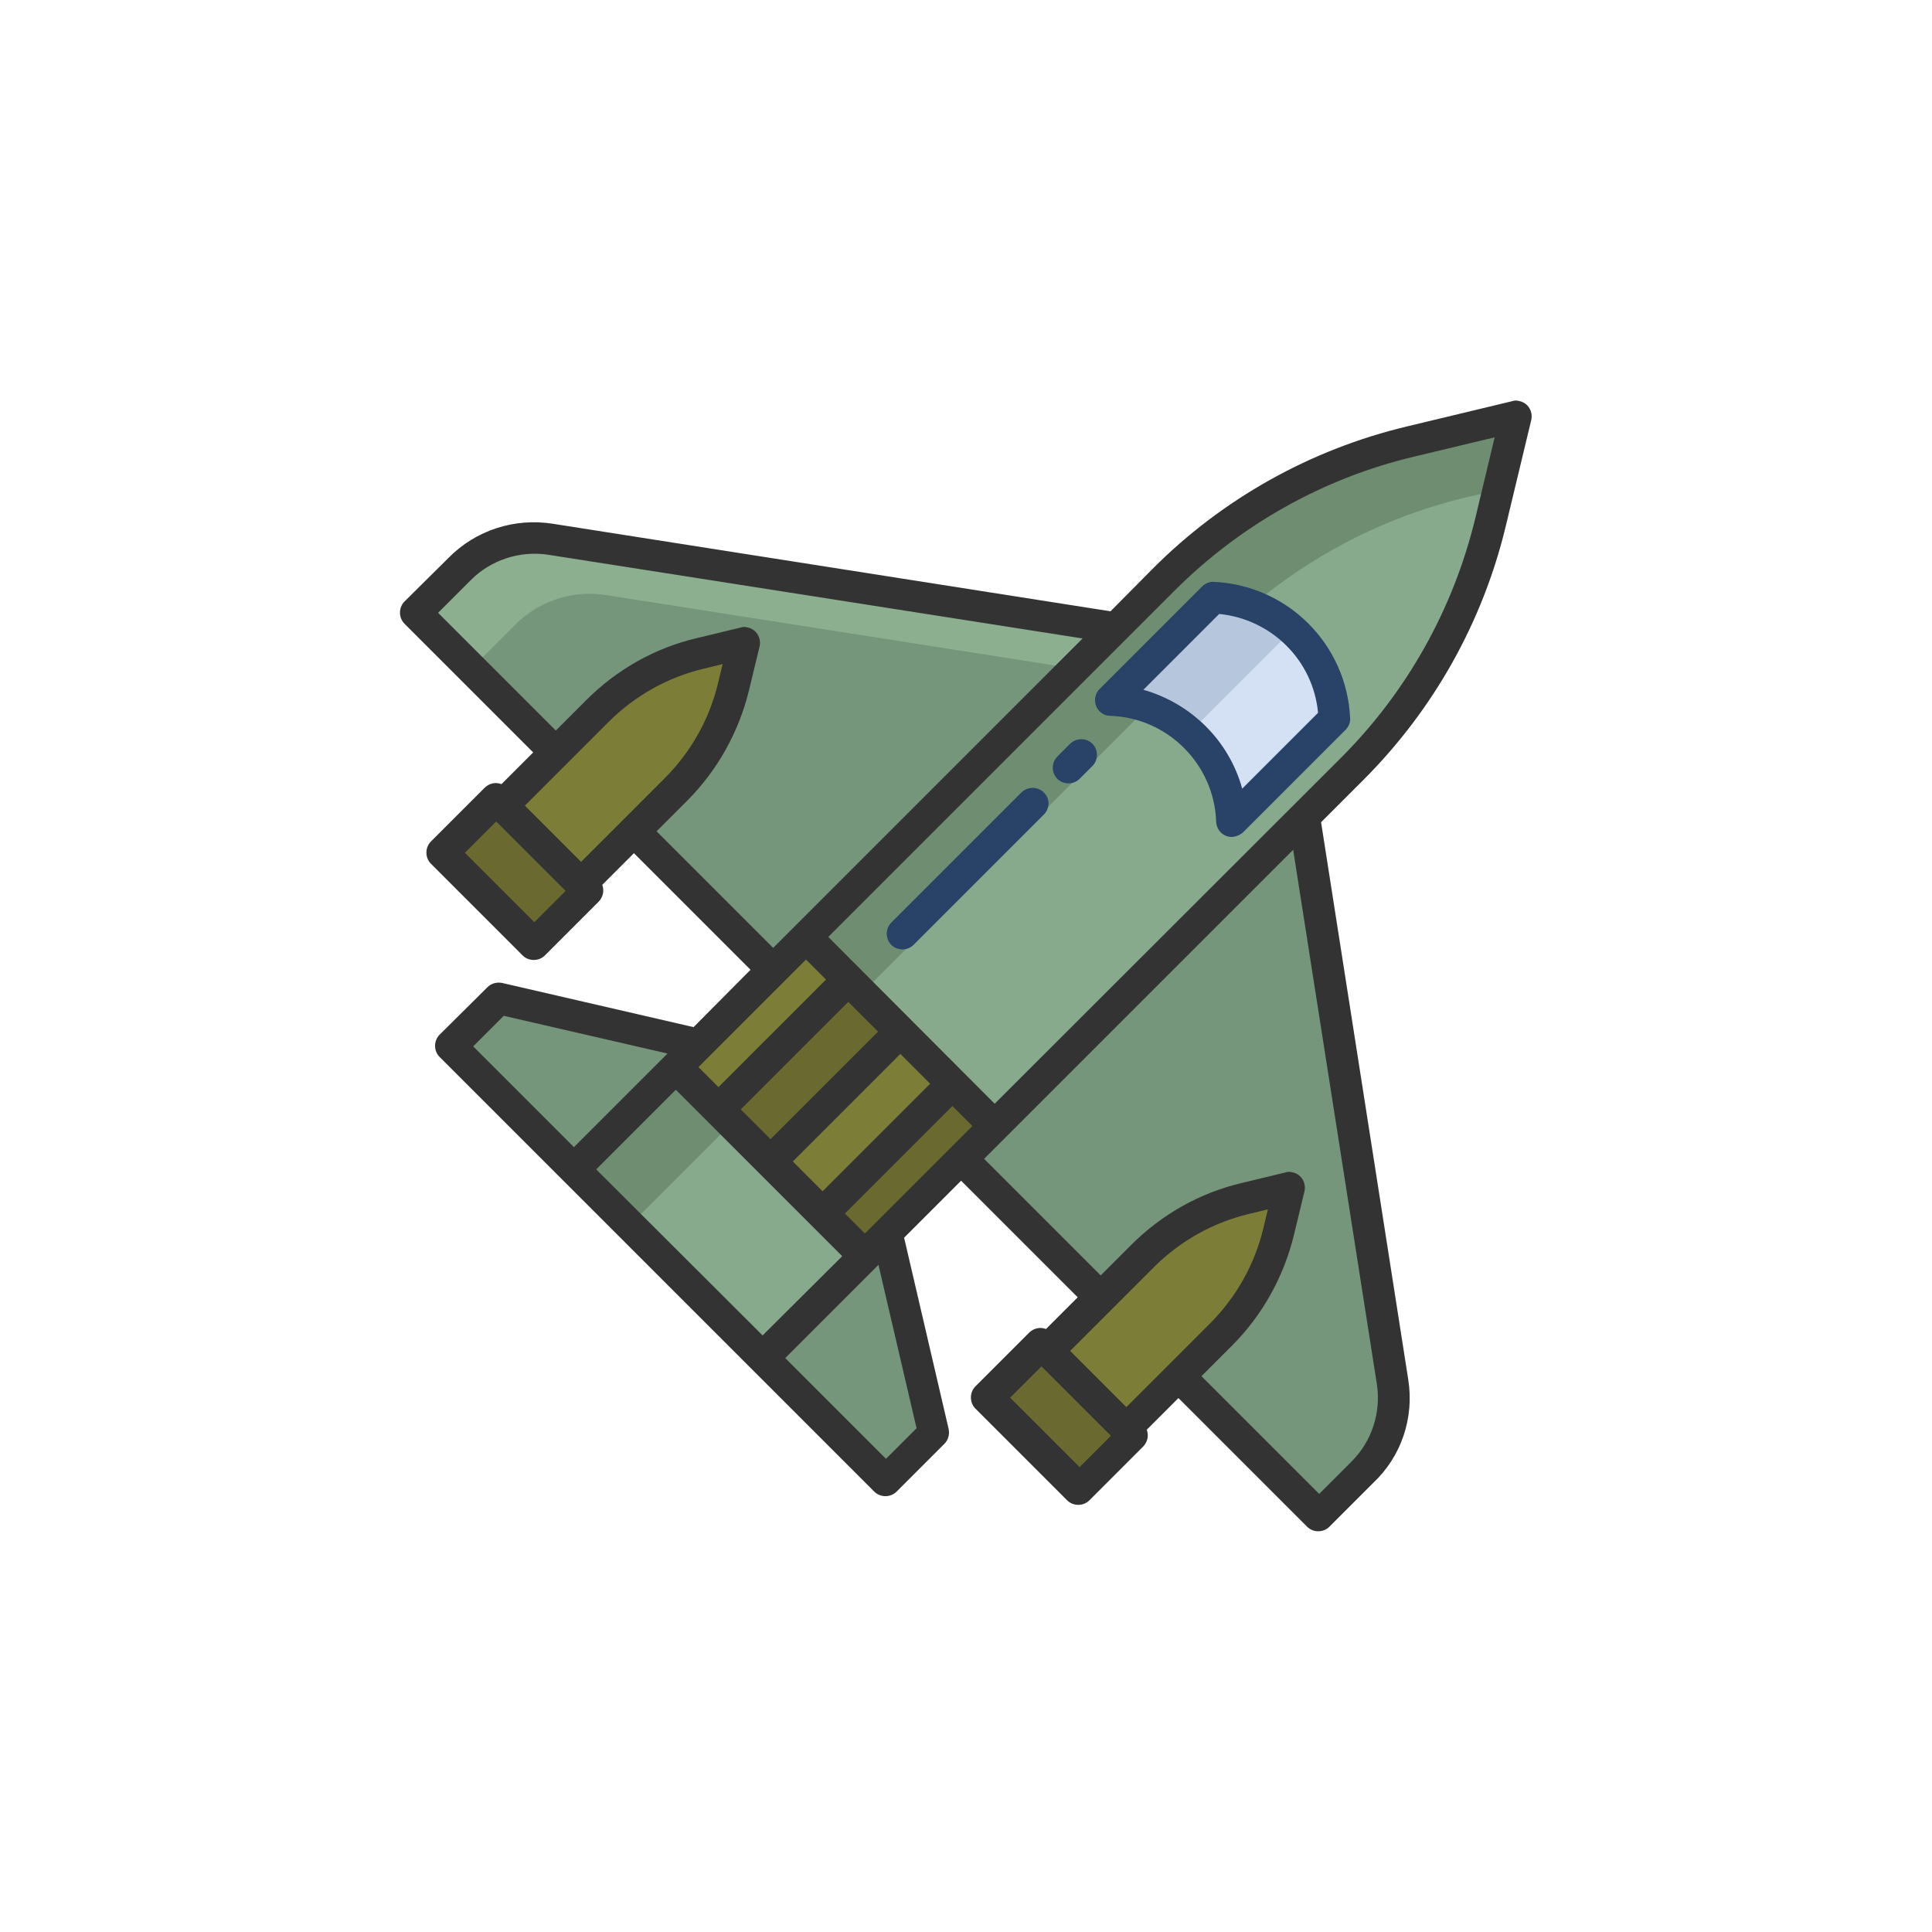
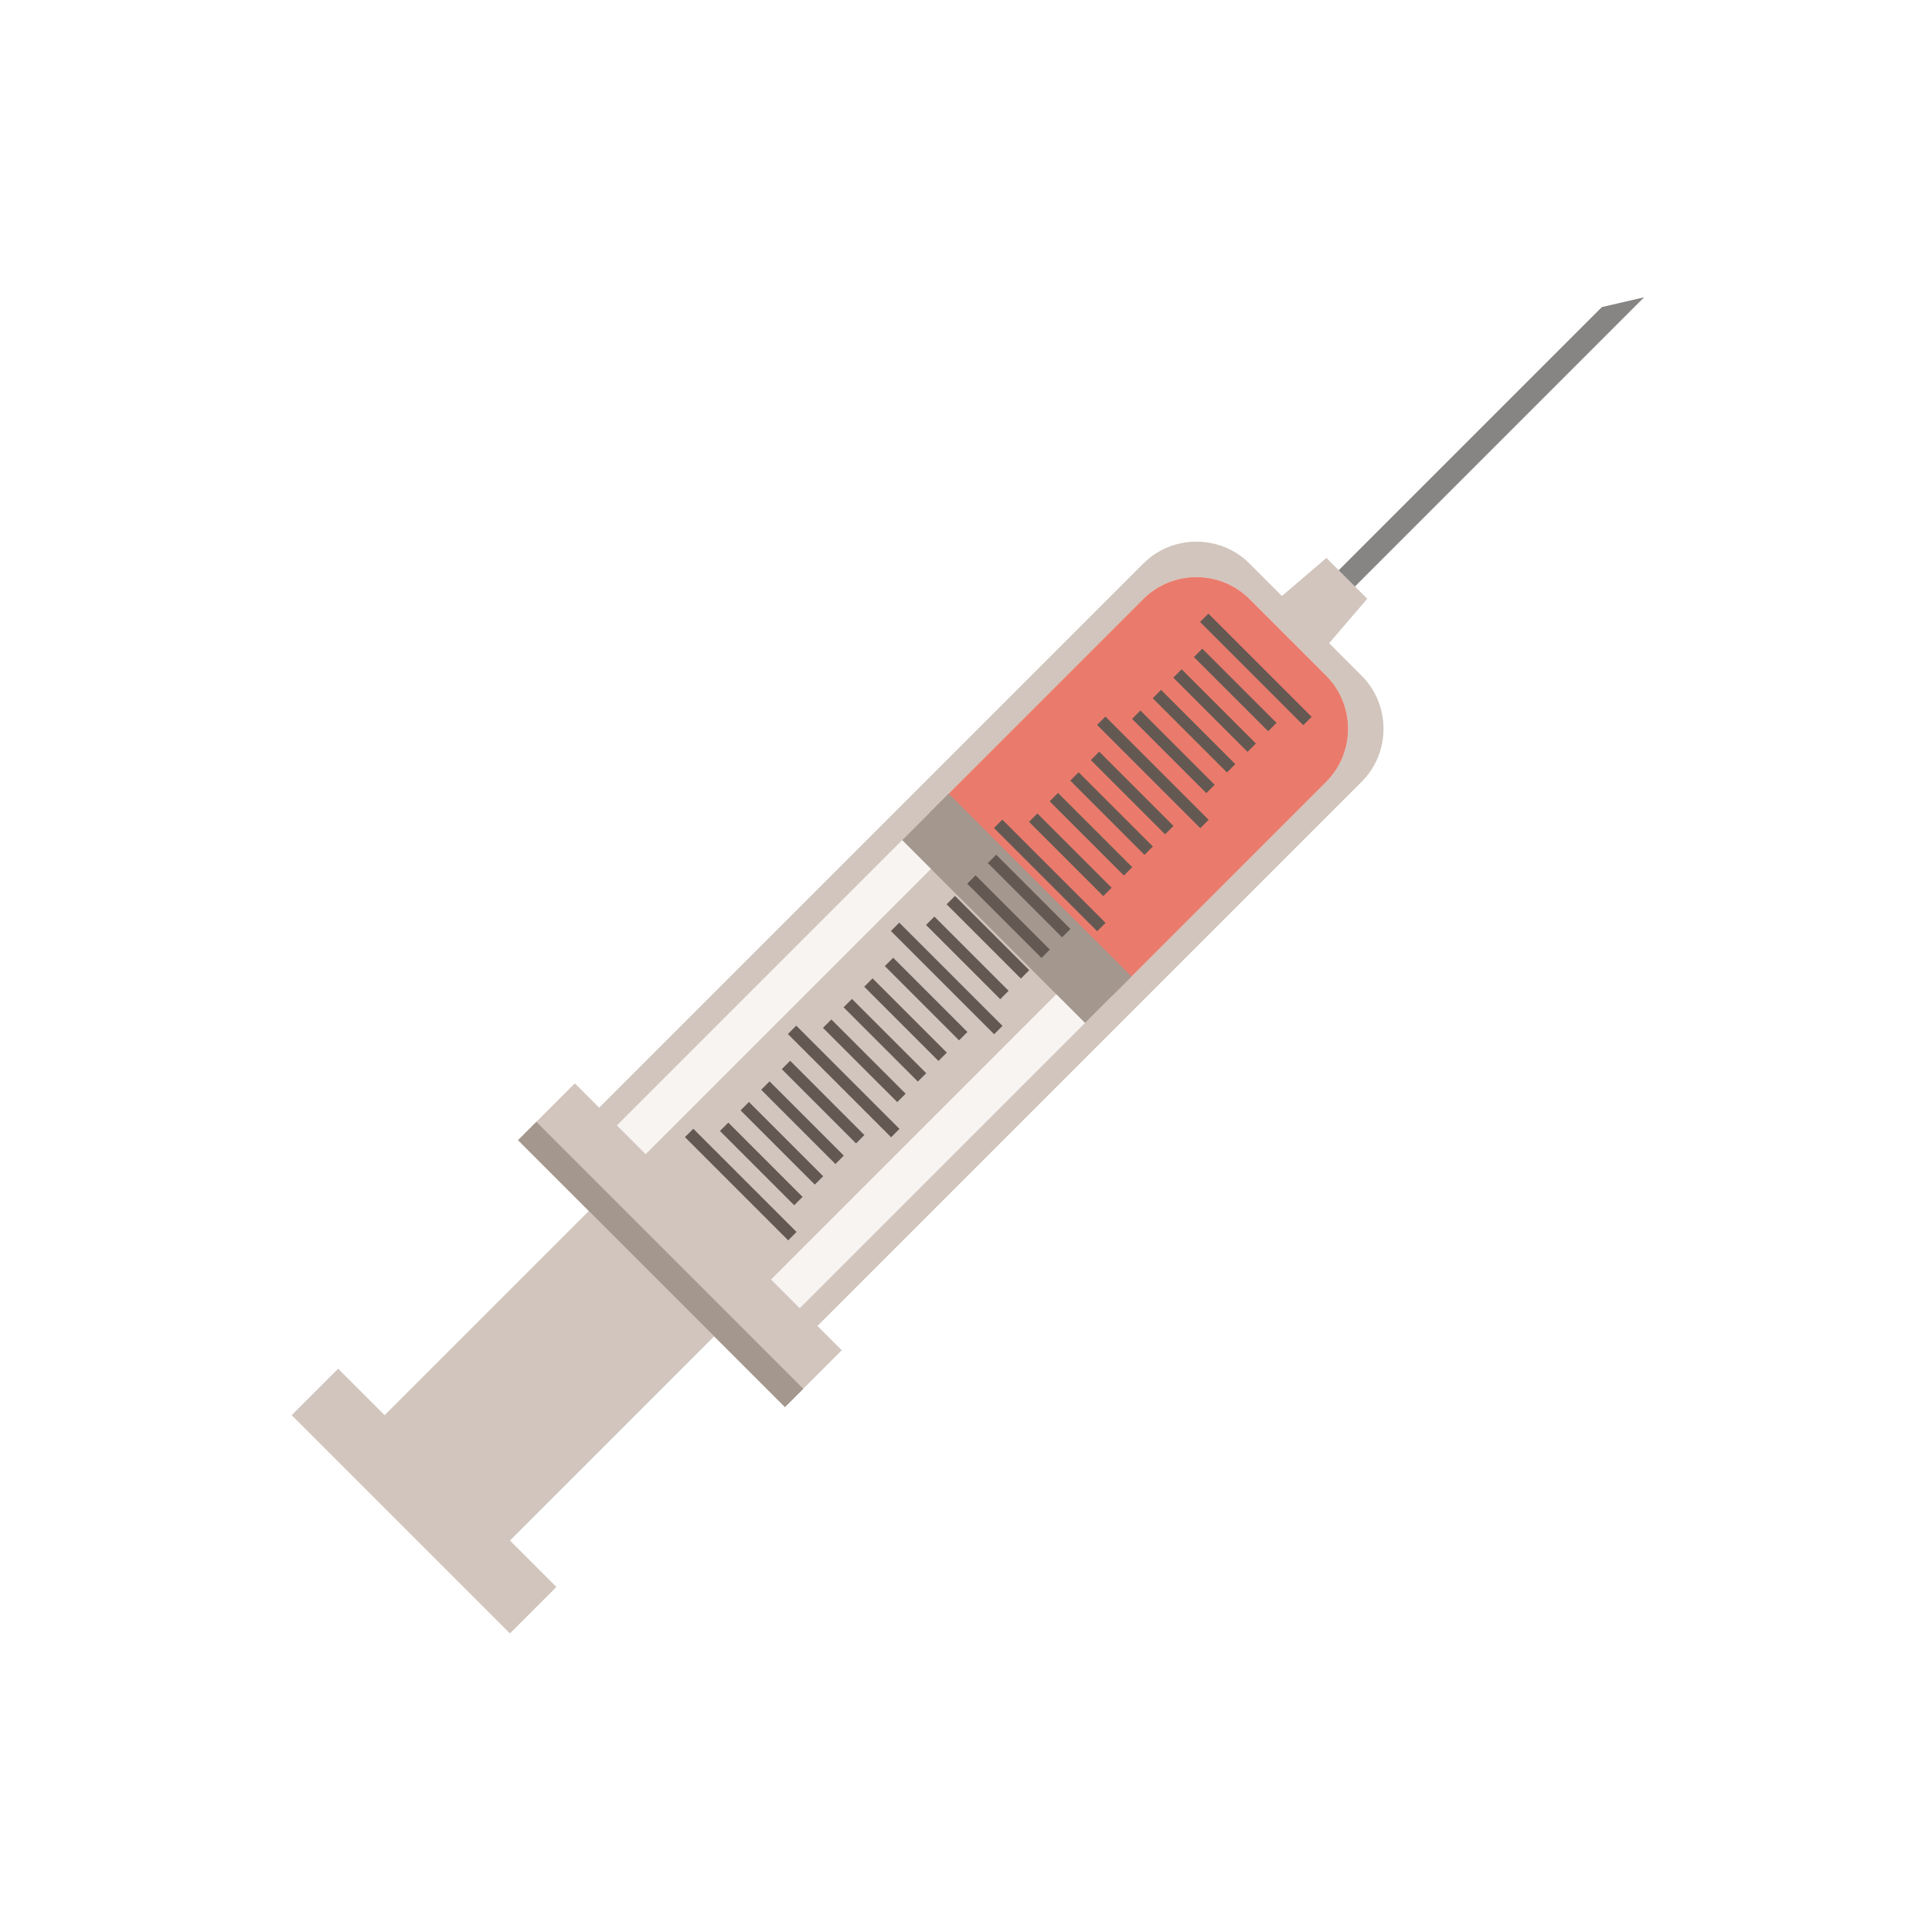
- <svg xmlns="http://www.w3.org/2000/svg" version="1.1" id="Layer_1" x="0px" y="0px" viewBox="0 0 512 512" style="enable-background:new 0 0 512 512;" xml:space="preserve">
+ <svg xmlns="http://www.w3.org/2000/svg" version="1.1" id="Layer_1" x="0px" y="0px" viewBox="0 0 500 500" style="enable-background:new 0 0 500 500;" xml:space="preserve">
  <style type="text/css">
- 	.st0{fill:#75967A;}
- 	.st1{fill:#88AA8C;}
- 	.st2{fill:#6F8E71;}
- 	.st3{fill:#6A6930;}
- 	.st4{fill:#7C7E38;}
- 	.st5{fill:#D4E1F4;}
- 	.st6{fill:#8CAF90;}
- 	.st7{fill:#B6C7DD;}
- 	.st8{fill:#333333;}
- 	.st9{fill:#284268;}
+ 	.st0{fill:#D1C5BD;}
+ 	.st1{fill:#F7F4F2;}
+ 	.st2{fill:#EA7B6C;}
+ 	.st3{fill:#878584;}
+ 	.st4{fill:#A3978E;}
+ 	.st5{fill:#635952;}
</style>
  <g>
-     <path class="st0" d="M369.1,366.2l-23.4-149.3l-0.3-0.3l-90.5,90.5l94.7,94.7l11.7-11.7C367.5,383.9,370.4,375,369.1,366.2   L369.1,366.2z" />
-     <path class="st0" d="M295.1,166.3l-149.3-23.4c-8.8-1.4-17.7,1.5-24,7.8l-11.7,11.7l94.7,94.7l90.5-90.5L295.1,166.3z" />
-     <path class="st1" d="M395,138.1l6.7-27.9l-27.9,6.7c-24.8,5.9-47.5,18.7-65.5,36.7L152.1,309.9l50,50l156.2-156.2   C376.4,185.6,389.1,162.9,395,138.1L395,138.1z" />
-     <path class="st2" d="M373.9,117c-24.8,5.9-47.5,18.7-65.5,36.7L152.1,309.9l14.8,14.8l156.2-156.2c18-18,40.7-30.8,65.5-36.7l8.5-2   l4.7-19.4L373.9,117z" />
-     <path class="st0" d="M235.3,327.3L235,327l-32.9,32.9l0.3,0.3l32.3,32.3l12.7-12.7L235.3,327.3z" />
-     <path class="st0" d="M184.7,276.7l-52.5-12.1l-12.7,12.7l32.3,32.3l0.3,0.3L185,277L184.7,276.7z" />
-     <path class="st0" d="M295.1,166.3l-149.3-23.4c-8.8-1.4-17.7,1.5-24,7.8l-11.7,11.7l94.7,94.7l90.5-90.5L295.1,166.3z" />
-     <path class="st3" d="M275.9,356.2l24.3,24.3L286,394.7l-24.3-24.3L275.9,356.2z" />
-     <path class="st4" d="M323.5,353.7c7.5-7.5,12.8-16.9,15.3-27.3l2.8-11.6l-11.6,2.8c-10.3,2.5-19.8,7.7-27.3,15.3L277.6,358   l20.8,20.8" />
-     <path class="st3" d="M131.4,211.8l24.3,24.3l-14.2,14.2l-24.3-24.3L131.4,211.8z" />
-     <path class="st4" d="M194.4,182l2.8-11.6l-11.6,2.8c-10.3,2.5-19.8,7.7-27.3,15.3l-25,25.1l20.8,20.8l25.1-25.1   C186.6,201.7,191.9,192.3,194.4,182z" />
-     <path class="st3" d="M252.4,287.1L218,321.6l11.2,11.2l5.8-5.8l28.7-28.7L252.4,287.1z" />
-     <path class="st4" d="M238.6,273.3l13.8,13.8L218,321.5l-13.8-13.7L238.6,273.3z" />
-     <path class="st3" d="M224.8,259.6l13.8,13.8l-34.4,34.5L190.4,294L224.8,259.6z" />
-     <path class="st4" d="M213.6,248.3L184.9,277l-5.8,5.8l11.2,11.2l34.4-34.4L213.6,248.3z" />
-     <path class="st5" d="M353.6,190.5l-27.2,27.2c-0.7-17.4-14.7-31.4-32.1-32.1l27.2-27.2C338.9,159.1,352.9,173.1,353.6,190.5z" />
-     <path class="st6" d="M295.1,166.3l-149.3-23.4c-8.8-1.4-17.7,1.5-24,7.8l-11.7,11.7l14.8,14.8l11.7-11.7c6.3-6.3,15.2-9.2,24-7.8   l124.3,19.5l10.6-10.6L295.1,166.3z" />
-     <path class="st7" d="M294.3,185.6c7.7,0.3,15.2,3.4,21,8.5l27.2-27.2c-5.8-5.2-13.2-8.2-21-8.5L294.3,185.6z" />
    <g>
-       <path class="st8" d="M373.2,365.6l-23.1-147.7l11.2-11.2c18.6-18.6,31.7-41.9,37.8-67.5l6.7-27.9c0.5-2.2-0.8-4.5-3.1-5    c-0.7-0.2-1.3-0.2-1.9,0l-27.9,6.7c-25.6,6.1-49,19.2-67.5,37.8L294.3,162l-147.8-23.2c-10.1-1.6-20.4,1.7-27.6,9l-11.7,11.6    c-1.6,1.6-1.6,4.3,0,5.9l34.1,34.1l-8.4,8.4c-1.6-0.6-3.3-0.2-4.5,1L114.2,223c-1.6,1.6-1.6,4.3,0,5.9l24.3,24.3    c1.6,1.6,4.3,1.6,5.9,0l14.2-14.2c1.2-1.2,1.6-2.9,1-4.5l8.4-8.4l30.9,30.9l-15.1,15.2l-50.7-11.7c-1.4-0.3-2.9,0.1-3.9,1.1    l-12.7,12.6c-1.6,1.6-1.6,4.3,0,5.9l115.2,115.2c1.6,1.6,4.3,1.6,5.9,0l12.7-12.7c1-1,1.4-2.5,1.1-3.9l-11.8-50.7l15.1-15.1    l30.9,30.9l-8.4,8.4c-1.6-0.6-3.3-0.2-4.5,1l-14.2,14.2c-1.6,1.6-1.6,4.3,0,5.9l24.3,24.3c1.6,1.6,4.3,1.6,5.9,0l14.2-14.2    c1.2-1.2,1.6-2.9,1-4.5l8.4-8.4l34.1,34.1c1.6,1.6,4.3,1.6,5.9,0l11.7-11.7C371.4,385.9,374.8,375.7,373.2,365.6L373.2,365.6z     M152.1,304l-26.7-26.7l8.1-8.1l43.4,10L152.1,304z M141.6,244.4l-18.4-18.4l8.3-8.3l18.4,18.4L141.6,244.4z M139.1,213.5    l22.1-22.1c7-7,15.7-11.9,25.3-14.2l5-1.2l-1.2,5c-2.3,9.6-7.2,18.3-14.2,25.3L154,228.4L139.1,213.5z M204.9,251.2L174,220.3    l8.1-8.1c8-8,13.7-18.2,16.4-29.3l2.8-11.6c0.5-2.2-0.8-4.5-3.1-5c-0.7-0.2-1.3-0.2-1.9,0l-11.6,2.8c-11.1,2.6-21.2,8.3-29.3,16.4    l-8.1,8.1l-31.2-31.2l8.7-8.7c5.3-5.3,12.9-7.8,20.4-6.7l141.7,22.2L204.9,251.2z M213.6,254.3l5.3,5.3l-28.5,28.5l-5.3-5.3    L213.6,254.3z M202.1,353.9L158,309.9l21.1-21.1l44.1,44.1L202.1,353.9z M196.3,294l28.5-28.5l7.9,7.9l-28.5,28.5L196.3,294z     M210.1,307.8l28.5-28.5l7.9,7.9L218,315.7L210.1,307.8z M229.2,326.9l-5.3-5.3l28.5-28.5l5.3,5.3L229.2,326.9z M263.6,292.5    l-44.1-44.2l91.7-91.7c17.5-17.5,39.5-29.9,63.6-35.6l21.3-5.1l-5.1,21.3c-5.8,24.1-18.1,46.1-35.6,63.6L263.6,292.5z     M242.9,378.5l-8.1,8.1l-26.7-26.7l24.7-24.7L242.9,378.5z M286.1,388.8l-18.4-18.4l8.3-8.3l18.4,18.4L286.1,388.8z M283.6,358    l22.1-22.1c7-7,15.7-11.9,25.3-14.2l5-1.2l-1.2,5c-2.3,9.6-7.2,18.3-14.2,25.3l-22.1,22.1L283.6,358z M349.6,395.9l-31.2-31.2    l8.1-8.1c8-8,13.7-18.2,16.4-29.3l2.8-11.6c0.5-2.2-0.8-4.5-3.1-5c-0.7-0.2-1.3-0.2-1.9,0l-11.6,2.8c-11.1,2.6-21.2,8.3-29.3,16.4    l-8.1,8.1l-30.9-30.9l81.9-81.9l22.2,141.7c1.1,7.4-1.3,15-6.7,20.4L349.6,395.9z" />
-       <path class="st9" d="M321.7,154.2c-1.1-0.1-2.3,0.4-3.1,1.2l-27.2,27.2c-1.6,1.6-1.6,4.3,0,5.9c0.7,0.7,1.7,1.2,2.8,1.2    c15.3,0.5,27.6,12.9,28.1,28.1c0.1,2.3,2,4.1,4.3,4c1-0.1,2-0.5,2.8-1.2l27.2-27.2c0.8-0.8,1.3-2,1.2-3.1    C356.9,170.7,341.2,155.1,321.7,154.2z M329.2,209c-3.5-12.7-13.5-22.6-26.2-26.2l20.1-20.1c13.9,1.4,24.9,12.3,26.2,26.2    L329.2,209z" />
-       <path class="st9" d="M289.5,197.1c-1.6-1.6-4.3-1.6-5.9,0l-3.4,3.4c-1.6,1.6-1.6,4.3,0,5.9c1.6,1.6,4.3,1.6,5.9,0l3.4-3.4    C291.1,201.4,291.1,198.7,289.5,197.1z" />
-       <path class="st9" d="M276.6,210c-1.6-1.6-4.3-1.6-5.9,0l-34.5,34.5c-1.6,1.6-1.6,4.3,0,5.9c1.6,1.6,4.3,1.6,5.9,0l34.5-34.5    C278.3,214.2,278.3,211.6,276.6,210z" />
+       <path class="st0" d="M207.16,347.55l145.22-145.21c7.56-7.56,7.56-19.92,0-27.48l-29.01-29.01c-7.56-7.56-19.92-7.56-27.48,0    L150.67,291.07L207.16,347.55z" />
+       <path class="st1" d="M202.57,342.97l140.64-140.64c7.56-7.55,7.56-19.91,0-27.48l-19.84-19.84c-7.55-7.55-19.92-7.56-27.48,0    L155.25,295.65L202.57,342.97z" />
+       <path class="st2" d="M287.88,257.68l55.33-55.34c7.56-7.55,7.56-19.91,0-27.48l-19.84-19.84c-7.55-7.55-19.92-7.56-27.48,0    l-55.34,55.34L287.88,257.68z" />
+       <polygon class="st3" points="414.56,79.47 343.79,150.24 347.99,154.45 425.49,76.94   " />
+       <polygon class="st0" points="343.28,144.39 329.35,156.32 341.91,168.88 353.84,154.95   " />
+       <rect x="77.11" y="289.7" transform="matrix(0.7071 -0.7071 0.7071 0.7071 -166.7076 222.8042)" class="st0" width="216.98" height="45.88" />
+       <rect x="101.24" y="348.55" transform="matrix(0.7071 -0.7071 0.7071 0.7071 -242.5531 191.3702)" class="st0" width="17" height="79.88" />
+       <polygon class="st4" points="233.49,217.41 280.81,264.74 292.84,252.72 245.51,205.39   " />
+       <g>
+         <rect x="323.48" y="154.34" transform="matrix(0.7072 -0.707 0.707 0.7072 -27.3087 280.5208)" class="st5" width="3.06" height="37.78" />
+         <polygon class="st5" points="328.2,189.25 308.98,170.04 311.15,167.87 330.36,187.08    " />
+         <rect x="312.81" y="170.31" transform="matrix(0.7071 -0.7071 0.7071 0.7071 -37.9655 276.1335)" class="st5" width="3.06" height="27.17" />
+         <rect x="307.48" y="175.64" transform="matrix(0.7071 -0.7071 0.7071 0.7071 -43.2969 273.9251)" class="st5" width="3.06" height="27.18" />
+         <rect x="302.14" y="180.97" transform="matrix(0.7071 -0.7071 0.7071 0.7071 -48.6307 271.7196)" class="st5" width="3.06" height="27.18" />
+         <rect x="296.81" y="181" transform="matrix(0.7072 -0.7071 0.7071 0.7072 -53.9683 269.48)" class="st5" width="3.06" height="37.78" />
+         <polygon class="st5" points="301.53,215.92 282.31,196.7 284.48,194.53 303.7,213.75    " />
+         <rect x="286.15" y="196.97" transform="matrix(0.7071 -0.7071 0.7071 0.7071 -64.6291 265.0845)" class="st5" width="3.06" height="27.17" />
+         <rect x="280.81" y="202.31" transform="matrix(0.7071 -0.7071 0.7071 0.7071 -69.9645 262.8803)" class="st5" width="3.06" height="27.17" />
+         <rect x="275.48" y="207.63" transform="matrix(0.7071 -0.7071 0.7071 0.7071 -75.2945 260.6706)" class="st5" width="3.06" height="27.18" />
+         <rect x="270.15" y="207.67" transform="matrix(0.7071 -0.7071 0.7071 0.7071 -80.6272 258.4637)" class="st5" width="3.06" height="37.78" />
+         <polygon class="st5" points="274.87,242.58 255.65,223.36 257.82,221.2 277.03,240.42    " />
+         <rect x="259.48" y="223.63" transform="matrix(0.7072 -0.707 0.707 0.7072 -91.2943 253.9984)" class="st5" width="3.06" height="27.18" />
+         <rect x="254.15" y="228.97" transform="matrix(0.7071 -0.7071 0.7071 0.7071 -96.6276 251.8389)" class="st5" width="3.06" height="27.18" />
+         <rect x="248.82" y="234.3" transform="matrix(0.7072 -0.707 0.707 0.7072 -101.9597 249.59)" class="st5" width="3.06" height="27.17" />
+         <rect x="243.48" y="234.33" transform="matrix(0.7071 -0.7071 0.7071 0.7071 -107.293 247.4164)" class="st5" width="3.06" height="37.78" />
+         <rect x="238.15" y="244.97" transform="matrix(0.7071 -0.7071 0.7071 0.7071 -112.6236 245.2077)" class="st5" width="3.06" height="27.17" />
+         <rect x="232.82" y="250.3" transform="matrix(0.7071 -0.7071 0.7071 0.7071 -117.9586 242.9998)" class="st5" width="3.06" height="27.18" />
+         <rect x="227.49" y="255.63" transform="matrix(0.7071 -0.7071 0.7071 0.7071 -123.29 240.7916)" class="st5" width="3.06" height="27.18" />
+         <rect x="222.15" y="260.96" transform="matrix(0.7069 -0.7073 0.7073 0.7069 -128.6298 238.6616)" class="st5" width="3.07" height="27.18" />
+         <rect x="216.82" y="260.99" transform="matrix(0.7071 -0.7071 0.7071 0.7071 -133.9549 236.372)" class="st5" width="3.06" height="37.78" />
+         <rect x="211.49" y="271.63" transform="matrix(0.7072 -0.707 0.707 0.7072 -139.2823 234.1181)" class="st5" width="3.06" height="27.18" />
+         <polygon class="st5" points="216.21,301.25 196.99,282.03 199.16,279.86 218.37,299.07    " />
+         <rect x="200.82" y="282.3" transform="matrix(0.7071 -0.7071 0.7071 0.7071 -149.9541 229.7425)" class="st5" width="3.06" height="27.17" />
+         <rect x="195.49" y="287.63" transform="matrix(0.7072 -0.707 0.707 0.7072 -155.2796 227.4938)" class="st5" width="3.06" height="27.18" />
+         <rect x="190.15" y="287.66" transform="matrix(0.7071 -0.7072 0.7072 0.7071 -160.6257 225.3548)" class="st5" width="3.06" height="37.78" />
+       </g>
+       <rect x="165.57" y="273.43" transform="matrix(0.7071 -0.7071 0.7071 0.7071 -176.3401 218.8018)" class="st0" width="20.78" height="97.68" />
+       <polygon class="st4" points="138.82,290.34 134.08,295.08 203.15,364.16 207.89,359.42   " />
    </g>
  </g>
</svg>
